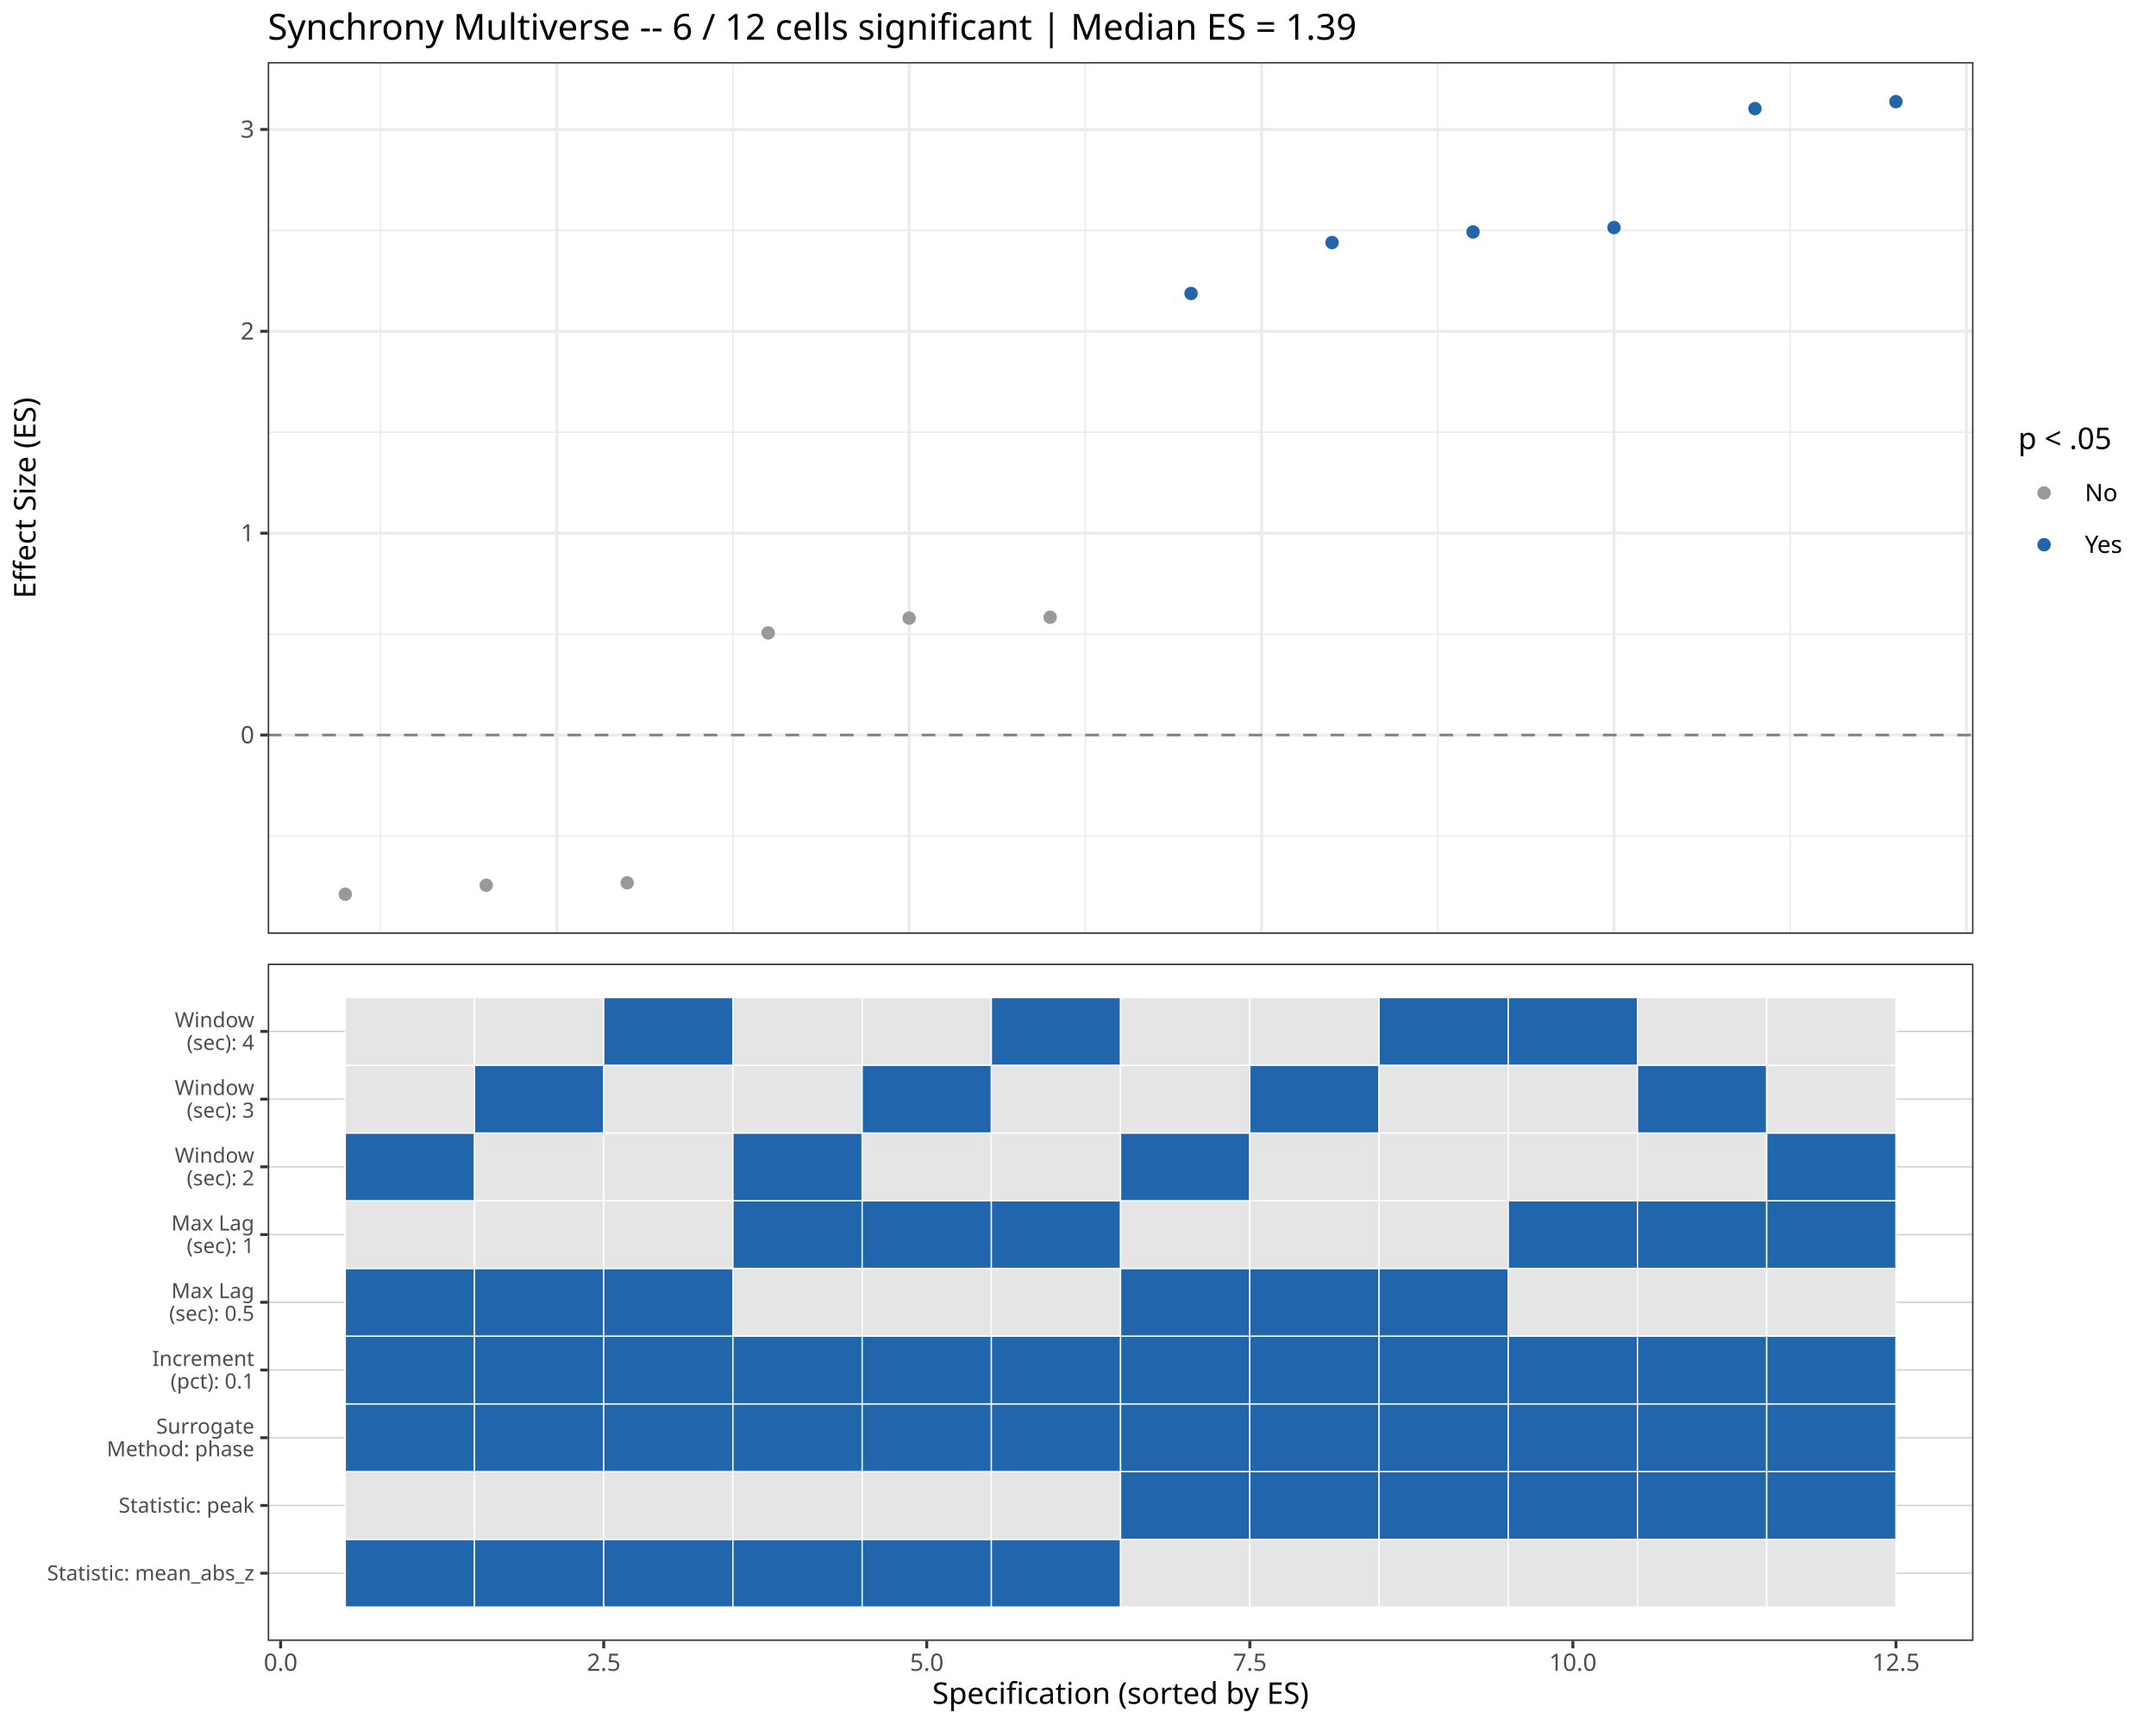
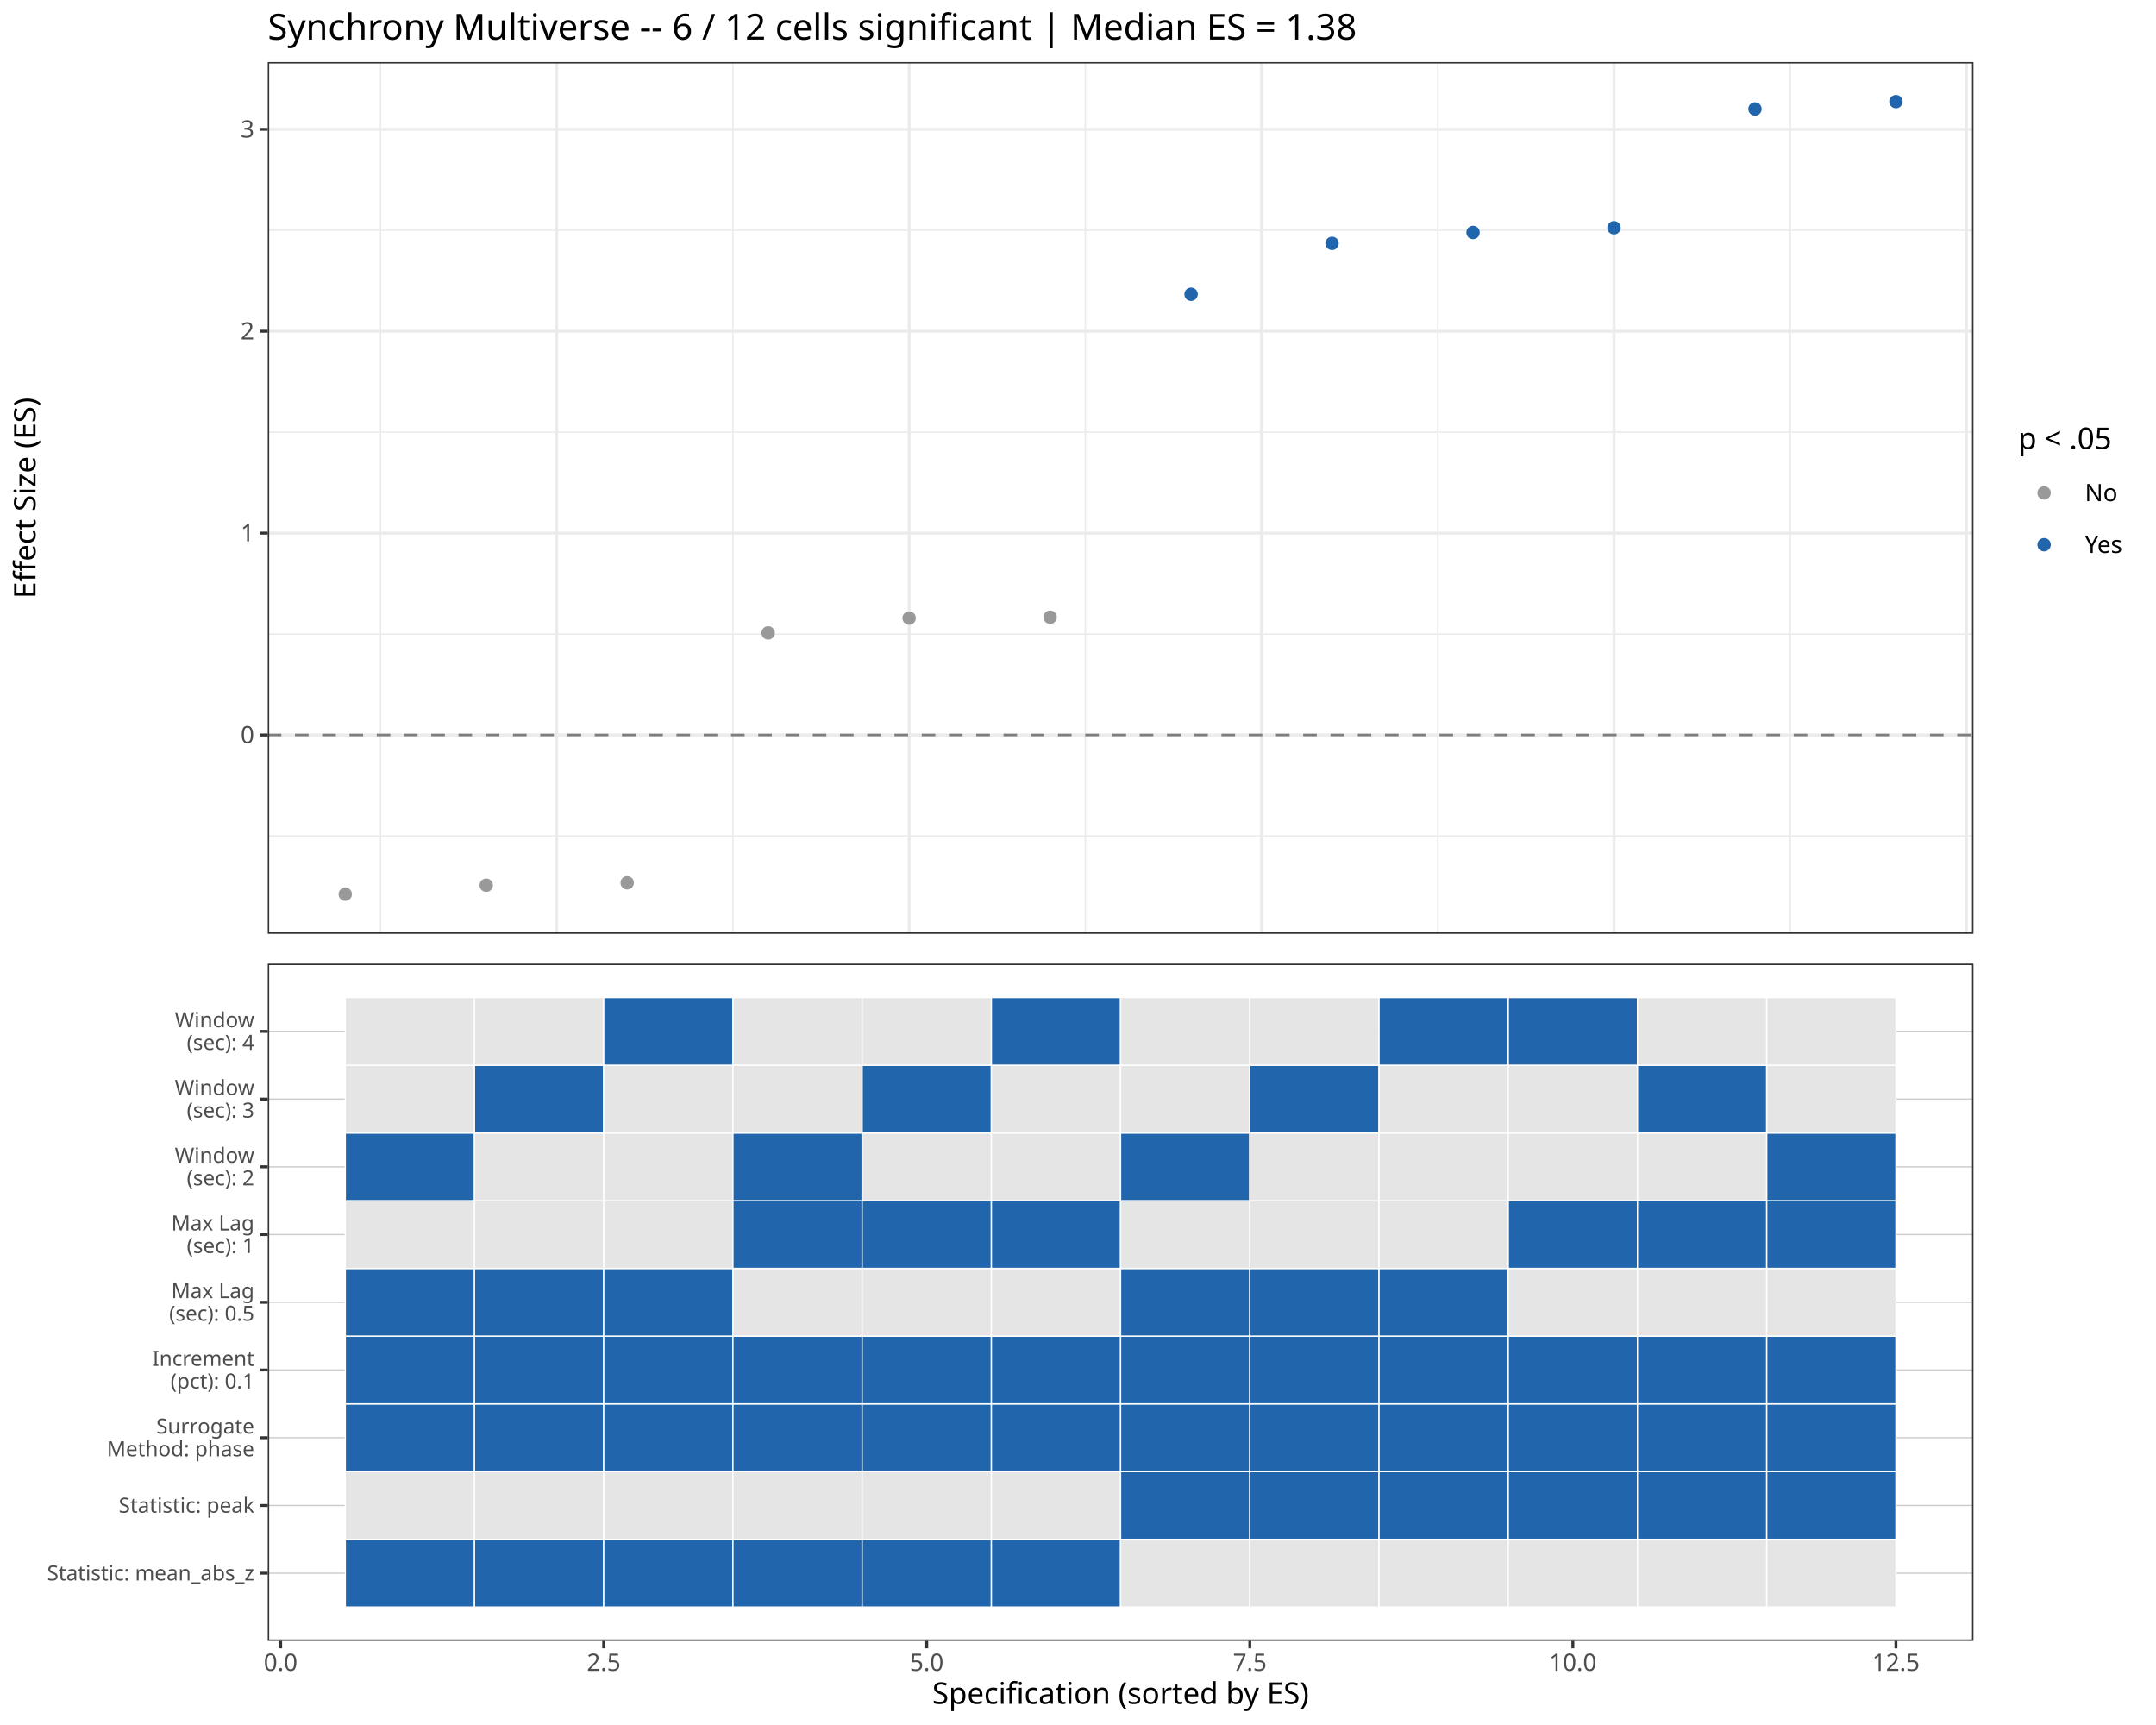
<svg xmlns="http://www.w3.org/2000/svg" class="svglite" data-engine-version="2.0" width="720.00pt" height="576.00pt" viewBox="0 0 720.00 576.00">
  <defs>
    <style type="text/css">
    .svglite line, .svglite polyline, .svglite polygon, .svglite path, .svglite rect, .svglite circle {
      fill: none;
      stroke: #000000;
      stroke-linecap: round;
      stroke-linejoin: round;
      stroke-miterlimit: 10.00;
    }
  </style>
  </defs>
  <rect width="100%" height="100%" style="stroke: none; fill: #FFFFFF;" />
  <defs>
    <clipPath id="cpMC4wMHw3MjAuMDB8MC4wMHw1NzYuMDA=">
      <rect x="0.00" y="0.00" width="720.00" height="576.00" />
    </clipPath>
  </defs>
  <g clip-path="url(#cpMC4wMHw3MjAuMDB8MC4wMHw1NzYuMDA=)">
</g>
  <defs>
    <clipPath id="cpMC4wMHw3MjAuMDB8MC4wMHwzMTYuODA=">
      <rect x="0.00" y="0.00" width="720.00" height="316.80" />
    </clipPath>
  </defs>
  <g clip-path="url(#cpMC4wMHw3MjAuMDB8MC4wMHwzMTYuODA=)">
    <rect x="0.00" y="0.00" width="720.00" height="316.80" style="stroke-width: 0.97; stroke: #FFFFFF; fill: #FFFFFF;" />
  </g>
  <g clip-path="url(#cpMC4wMHw3MjAuMDB8MC4wMHw1NzYuMDA=)">
</g>
  <defs>
    <clipPath id="cpODkuNDF8NjU5LjA0fDIwLjcxfDMxMS44Mg==">
      <rect x="89.41" y="20.71" width="569.63" height="291.11" />
    </clipPath>
  </defs>
  <g clip-path="url(#cpODkuNDF8NjU5LjA0fDIwLjcxfDMxMS44Mg==)">
    <rect x="89.41" y="20.71" width="569.63" height="291.11" style="stroke-width: 0.97; stroke: none; fill: #FFFFFF;" />
-     <polyline points="89.41,279.14 659.04,279.14 " style="stroke-width: 0.48; stroke: #EBEBEB; stroke-linecap: butt;" />
-     <polyline points="89.41,211.73 659.04,211.73 " style="stroke-width: 0.48; stroke: #EBEBEB; stroke-linecap: butt;" />
-     <polyline points="89.41,144.33 659.04,144.33 " style="stroke-width: 0.48; stroke: #EBEBEB; stroke-linecap: butt;" />
-     <polyline points="89.41,76.92 659.04,76.92 " style="stroke-width: 0.48; stroke: #EBEBEB; stroke-linecap: butt;" />
+     <polyline points="89.41,279.13 659.04,279.13 " style="stroke-width: 0.48; stroke: #EBEBEB; stroke-linecap: butt;" />
+     <polyline points="89.41,211.72 659.04,211.72 " style="stroke-width: 0.48; stroke: #EBEBEB; stroke-linecap: butt;" />
+     <polyline points="89.41,144.30 659.04,144.30 " style="stroke-width: 0.48; stroke: #EBEBEB; stroke-linecap: butt;" />
+     <polyline points="89.41,76.89 659.04,76.89 " style="stroke-width: 0.48; stroke: #EBEBEB; stroke-linecap: butt;" />
    <polyline points="127.07,311.82 127.07,20.71 " style="stroke-width: 0.48; stroke: #EBEBEB; stroke-linecap: butt;" />
    <polyline points="244.76,311.82 244.76,20.71 " style="stroke-width: 0.48; stroke: #EBEBEB; stroke-linecap: butt;" />
    <polyline points="362.45,311.82 362.45,20.71 " style="stroke-width: 0.48; stroke: #EBEBEB; stroke-linecap: butt;" />
    <polyline points="480.15,311.82 480.15,20.71 " style="stroke-width: 0.48; stroke: #EBEBEB; stroke-linecap: butt;" />
    <polyline points="597.84,311.82 597.84,20.71 " style="stroke-width: 0.48; stroke: #EBEBEB; stroke-linecap: butt;" />
-     <polyline points="89.41,245.43 659.04,245.43 " style="stroke-width: 0.97; stroke: #EBEBEB; stroke-linecap: butt;" />
-     <polyline points="89.41,178.03 659.04,178.03 " style="stroke-width: 0.97; stroke: #EBEBEB; stroke-linecap: butt;" />
-     <polyline points="89.41,110.62 659.04,110.62 " style="stroke-width: 0.97; stroke: #EBEBEB; stroke-linecap: butt;" />
-     <polyline points="89.41,43.22 659.04,43.22 " style="stroke-width: 0.97; stroke: #EBEBEB; stroke-linecap: butt;" />
+     <polyline points="89.41,245.42 659.04,245.42 " style="stroke-width: 0.97; stroke: #EBEBEB; stroke-linecap: butt;" />
+     <polyline points="89.41,178.01 659.04,178.01 " style="stroke-width: 0.97; stroke: #EBEBEB; stroke-linecap: butt;" />
+     <polyline points="89.41,110.60 659.04,110.60 " style="stroke-width: 0.97; stroke: #EBEBEB; stroke-linecap: butt;" />
+     <polyline points="89.41,43.18 659.04,43.18 " style="stroke-width: 0.97; stroke: #EBEBEB; stroke-linecap: butt;" />
    <polyline points="185.92,311.82 185.92,20.71 " style="stroke-width: 0.97; stroke: #EBEBEB; stroke-linecap: butt;" />
    <polyline points="303.61,311.82 303.61,20.71 " style="stroke-width: 0.97; stroke: #EBEBEB; stroke-linecap: butt;" />
    <polyline points="421.30,311.82 421.30,20.71 " style="stroke-width: 0.97; stroke: #EBEBEB; stroke-linecap: butt;" />
    <polyline points="538.99,311.82 538.99,20.71 " style="stroke-width: 0.97; stroke: #EBEBEB; stroke-linecap: butt;" />
    <polyline points="656.69,311.82 656.69,20.71 " style="stroke-width: 0.97; stroke: #EBEBEB; stroke-linecap: butt;" />
-     <line x1="89.41" y1="245.43" x2="659.04" y2="245.43" style="stroke-width: 0.85; stroke: #7F7F7F; stroke-dasharray: 4.55,4.55; stroke-linecap: butt;" />
+     <line x1="89.41" y1="245.42" x2="659.04" y2="245.42" style="stroke-width: 0.85; stroke: #7F7F7F; stroke-dasharray: 4.55,4.55; stroke-linecap: butt;" />
    <circle cx="115.30" cy="298.59" r="1.92" style="stroke-width: 0.64; stroke: #999999; fill: #999999;" />
    <circle cx="162.38" cy="295.59" r="1.92" style="stroke-width: 0.64; stroke: #999999; fill: #999999;" />
    <circle cx="209.45" cy="294.78" r="1.92" style="stroke-width: 0.64; stroke: #999999; fill: #999999;" />
-     <circle cx="256.53" cy="211.34" r="1.92" style="stroke-width: 0.64; stroke: #999999; fill: #999999;" />
-     <circle cx="303.61" cy="206.39" r="1.92" style="stroke-width: 0.64; stroke: #999999; fill: #999999;" />
-     <circle cx="350.69" cy="206.10" r="1.92" style="stroke-width: 0.64; stroke: #999999; fill: #999999;" />
-     <circle cx="397.76" cy="97.99" r="1.92" style="stroke-width: 0.64; stroke: #2166AC; fill: #2166AC;" />
-     <circle cx="444.84" cy="80.99" r="1.92" style="stroke-width: 0.64; stroke: #2166AC; fill: #2166AC;" />
-     <circle cx="491.92" cy="77.45" r="1.92" style="stroke-width: 0.64; stroke: #2166AC; fill: #2166AC;" />
-     <circle cx="538.99" cy="75.99" r="1.92" style="stroke-width: 0.64; stroke: #2166AC; fill: #2166AC;" />
-     <circle cx="586.07" cy="36.27" r="1.92" style="stroke-width: 0.64; stroke: #2166AC; fill: #2166AC;" />
+     <circle cx="256.53" cy="211.33" r="1.92" style="stroke-width: 0.64; stroke: #999999; fill: #999999;" />
+     <circle cx="303.61" cy="206.38" r="1.92" style="stroke-width: 0.64; stroke: #999999; fill: #999999;" />
+     <circle cx="350.69" cy="206.09" r="1.92" style="stroke-width: 0.64; stroke: #999999; fill: #999999;" />
+     <circle cx="397.76" cy="98.25" r="1.92" style="stroke-width: 0.64; stroke: #2166AC; fill: #2166AC;" />
+     <circle cx="444.84" cy="81.26" r="1.92" style="stroke-width: 0.64; stroke: #2166AC; fill: #2166AC;" />
+     <circle cx="491.92" cy="77.62" r="1.92" style="stroke-width: 0.64; stroke: #2166AC; fill: #2166AC;" />
+     <circle cx="538.99" cy="76.05" r="1.92" style="stroke-width: 0.64; stroke: #2166AC; fill: #2166AC;" />
+     <circle cx="586.07" cy="36.40" r="1.92" style="stroke-width: 0.64; stroke: #2166AC; fill: #2166AC;" />
    <circle cx="633.15" cy="33.94" r="1.92" style="stroke-width: 0.64; stroke: #2166AC; fill: #2166AC;" />
    <rect x="89.41" y="20.71" width="569.63" height="291.11" style="stroke-width: 0.97; stroke: #333333;" />
  </g>
  <g clip-path="url(#cpMC4wMHw3MjAuMDB8MC4wMHw1NzYuMDA=)">
-     <text x="84.92" y="248.19" text-anchor="end" style="font-size: 8.00px; fill: #4D4D4D; font-family: sans;" textLength="4.45px" lengthAdjust="spacingAndGlyphs">0</text>
-     <text x="84.92" y="180.78" text-anchor="end" style="font-size: 8.00px; fill: #4D4D4D; font-family: sans;" textLength="4.45px" lengthAdjust="spacingAndGlyphs">1</text>
-     <text x="84.92" y="113.38" text-anchor="end" style="font-size: 8.00px; fill: #4D4D4D; font-family: sans;" textLength="4.45px" lengthAdjust="spacingAndGlyphs">2</text>
-     <text x="84.92" y="45.97" text-anchor="end" style="font-size: 8.00px; fill: #4D4D4D; font-family: sans;" textLength="4.45px" lengthAdjust="spacingAndGlyphs">3</text>
-     <polyline points="86.92,245.43 89.41,245.43 " style="stroke-width: 0.97; stroke: #333333; stroke-linecap: butt;" />
-     <polyline points="86.92,178.03 89.41,178.03 " style="stroke-width: 0.97; stroke: #333333; stroke-linecap: butt;" />
-     <polyline points="86.92,110.62 89.41,110.62 " style="stroke-width: 0.97; stroke: #333333; stroke-linecap: butt;" />
-     <polyline points="86.92,43.22 89.41,43.22 " style="stroke-width: 0.97; stroke: #333333; stroke-linecap: butt;" />
+     <text x="84.92" y="248.18" text-anchor="end" style="font-size: 8.00px; fill: #4D4D4D; font-family: sans;" textLength="4.45px" lengthAdjust="spacingAndGlyphs">0</text>
+     <text x="84.92" y="180.76" text-anchor="end" style="font-size: 8.00px; fill: #4D4D4D; font-family: sans;" textLength="4.45px" lengthAdjust="spacingAndGlyphs">1</text>
+     <text x="84.92" y="113.35" text-anchor="end" style="font-size: 8.00px; fill: #4D4D4D; font-family: sans;" textLength="4.45px" lengthAdjust="spacingAndGlyphs">2</text>
+     <text x="84.92" y="45.93" text-anchor="end" style="font-size: 8.00px; fill: #4D4D4D; font-family: sans;" textLength="4.45px" lengthAdjust="spacingAndGlyphs">3</text>
+     <polyline points="86.92,245.42 89.41,245.42 " style="stroke-width: 0.97; stroke: #333333; stroke-linecap: butt;" />
+     <polyline points="86.92,178.01 89.41,178.01 " style="stroke-width: 0.97; stroke: #333333; stroke-linecap: butt;" />
+     <polyline points="86.92,110.60 89.41,110.60 " style="stroke-width: 0.97; stroke: #333333; stroke-linecap: butt;" />
+     <polyline points="86.92,43.18 89.41,43.18 " style="stroke-width: 0.97; stroke: #333333; stroke-linecap: butt;" />
    <text transform="translate(11.86,166.27) rotate(-90)" text-anchor="middle" style="font-size: 10.00px; font-family: sans;" textLength="70.59px" lengthAdjust="spacingAndGlyphs">Effect Size (ES)</text>
    <rect x="669.00" y="137.03" width="46.01" height="58.46" style="stroke-width: 0.97; stroke: none; fill: #FFFFFF;" />
    <text x="673.99" y="149.94" style="font-size: 10.00px; font-family: sans;" textLength="30.86px" lengthAdjust="spacingAndGlyphs">p &lt; .05</text>
    <rect x="673.99" y="155.96" width="17.28" height="17.28" style="stroke-width: 0.97; stroke: none; fill: #FFFFFF;" />
    <circle cx="682.63" cy="164.60" r="1.92" style="stroke-width: 0.64; stroke: #999999; fill: #999999;" />
    <rect x="673.99" y="173.24" width="17.28" height="17.28" style="stroke-width: 0.97; stroke: none; fill: #FFFFFF;" />
    <circle cx="682.63" cy="181.88" r="1.92" style="stroke-width: 0.64; stroke: #2166AC; fill: #2166AC;" />
    <text x="696.25" y="167.35" style="font-size: 8.00px; font-family: sans;" textLength="10.23px" lengthAdjust="spacingAndGlyphs">No</text>
    <text x="696.25" y="184.63" style="font-size: 8.00px; font-family: sans;" textLength="13.79px" lengthAdjust="spacingAndGlyphs">Yes</text>
-     <text x="89.41" y="13.24" style="font-size: 12.00px; font-family: sans;" textLength="362.33px" lengthAdjust="spacingAndGlyphs">Synchrony Multiverse  --  6 / 12 cells significant  |  Median ES = 1.39</text>
+     <text x="89.41" y="13.24" style="font-size: 12.00px; font-family: sans;" textLength="362.33px" lengthAdjust="spacingAndGlyphs">Synchrony Multiverse  --  6 / 12 cells significant  |  Median ES = 1.38</text>
  </g>
  <defs>
    <clipPath id="cpMC4wMHw3MjAuMDB8MzE2LjgwfDU3Ni4wMA==">
      <rect x="0.00" y="316.80" width="720.00" height="259.20" />
    </clipPath>
  </defs>
  <g clip-path="url(#cpMC4wMHw3MjAuMDB8MzE2LjgwfDU3Ni4wMA==)">
    <rect x="0.00" y="316.80" width="720.00" height="259.20" style="stroke-width: 0.97; stroke: #FFFFFF; fill: #FFFFFF;" />
  </g>
  <g clip-path="url(#cpMC4wMHw3MjAuMDB8MC4wMHw1NzYuMDA=)">
</g>
  <defs>
    <clipPath id="cpODkuNDF8NjU5LjA0fDMyMS43OHw1NDcuOTI=">
      <rect x="89.41" y="321.78" width="569.63" height="226.14" />
    </clipPath>
  </defs>
  <g clip-path="url(#cpODkuNDF8NjU5LjA0fDMyMS43OHw1NDcuOTI=)">
    <rect x="89.41" y="321.78" width="569.63" height="226.14" style="stroke-width: 0.97; stroke: none; fill: #FFFFFF;" />
    <polyline points="89.41,525.31 659.04,525.31 " style="stroke-width: 0.43; stroke: #CCCCCC; stroke-linecap: butt;" />
    <polyline points="89.41,502.69 659.04,502.69 " style="stroke-width: 0.43; stroke: #CCCCCC; stroke-linecap: butt;" />
    <polyline points="89.41,480.08 659.04,480.08 " style="stroke-width: 0.43; stroke: #CCCCCC; stroke-linecap: butt;" />
    <polyline points="89.41,457.46 659.04,457.46 " style="stroke-width: 0.43; stroke: #CCCCCC; stroke-linecap: butt;" />
    <polyline points="89.41,434.85 659.04,434.85 " style="stroke-width: 0.43; stroke: #CCCCCC; stroke-linecap: butt;" />
    <polyline points="89.41,412.24 659.04,412.24 " style="stroke-width: 0.43; stroke: #CCCCCC; stroke-linecap: butt;" />
    <polyline points="89.41,389.62 659.04,389.62 " style="stroke-width: 0.43; stroke: #CCCCCC; stroke-linecap: butt;" />
    <polyline points="89.41,367.01 659.04,367.01 " style="stroke-width: 0.43; stroke: #CCCCCC; stroke-linecap: butt;" />
    <polyline points="89.41,344.40 659.04,344.40 " style="stroke-width: 0.43; stroke: #CCCCCC; stroke-linecap: butt;" />
    <rect x="115.30" y="514.00" width="43.15" height="22.61" style="stroke-width: 0.43; stroke: #FFFFFF; stroke-linecap: butt; stroke-linejoin: miter; fill: #2166AC;" />
    <rect x="158.45" y="514.00" width="43.15" height="22.61" style="stroke-width: 0.43; stroke: #FFFFFF; stroke-linecap: butt; stroke-linejoin: miter; fill: #2166AC;" />
    <rect x="201.61" y="514.00" width="43.15" height="22.61" style="stroke-width: 0.43; stroke: #FFFFFF; stroke-linecap: butt; stroke-linejoin: miter; fill: #2166AC;" />
    <rect x="244.76" y="514.00" width="43.15" height="22.61" style="stroke-width: 0.43; stroke: #FFFFFF; stroke-linecap: butt; stroke-linejoin: miter; fill: #2166AC;" />
    <rect x="287.92" y="514.00" width="43.15" height="22.61" style="stroke-width: 0.43; stroke: #FFFFFF; stroke-linecap: butt; stroke-linejoin: miter; fill: #2166AC;" />
    <rect x="331.07" y="514.00" width="43.15" height="22.61" style="stroke-width: 0.43; stroke: #FFFFFF; stroke-linecap: butt; stroke-linejoin: miter; fill: #2166AC;" />
    <rect x="374.22" y="514.00" width="43.15" height="22.61" style="stroke-width: 0.43; stroke: #FFFFFF; stroke-linecap: butt; stroke-linejoin: miter; fill: #E5E5E5;" />
    <rect x="417.38" y="514.00" width="43.15" height="22.61" style="stroke-width: 0.43; stroke: #FFFFFF; stroke-linecap: butt; stroke-linejoin: miter; fill: #E5E5E5;" />
    <rect x="460.53" y="514.00" width="43.15" height="22.61" style="stroke-width: 0.43; stroke: #FFFFFF; stroke-linecap: butt; stroke-linejoin: miter; fill: #E5E5E5;" />
    <rect x="503.69" y="514.00" width="43.15" height="22.61" style="stroke-width: 0.43; stroke: #FFFFFF; stroke-linecap: butt; stroke-linejoin: miter; fill: #E5E5E5;" />
    <rect x="546.84" y="514.00" width="43.15" height="22.61" style="stroke-width: 0.43; stroke: #FFFFFF; stroke-linecap: butt; stroke-linejoin: miter; fill: #E5E5E5;" />
    <rect x="590.00" y="514.00" width="43.15" height="22.61" style="stroke-width: 0.43; stroke: #FFFFFF; stroke-linecap: butt; stroke-linejoin: miter; fill: #E5E5E5;" />
    <rect x="115.30" y="491.39" width="43.15" height="22.61" style="stroke-width: 0.43; stroke: #FFFFFF; stroke-linecap: butt; stroke-linejoin: miter; fill: #E5E5E5;" />
    <rect x="158.45" y="491.39" width="43.15" height="22.61" style="stroke-width: 0.43; stroke: #FFFFFF; stroke-linecap: butt; stroke-linejoin: miter; fill: #E5E5E5;" />
    <rect x="201.61" y="491.39" width="43.15" height="22.61" style="stroke-width: 0.43; stroke: #FFFFFF; stroke-linecap: butt; stroke-linejoin: miter; fill: #E5E5E5;" />
    <rect x="244.76" y="491.39" width="43.15" height="22.61" style="stroke-width: 0.43; stroke: #FFFFFF; stroke-linecap: butt; stroke-linejoin: miter; fill: #E5E5E5;" />
    <rect x="287.92" y="491.39" width="43.15" height="22.61" style="stroke-width: 0.43; stroke: #FFFFFF; stroke-linecap: butt; stroke-linejoin: miter; fill: #E5E5E5;" />
    <rect x="331.07" y="491.39" width="43.15" height="22.61" style="stroke-width: 0.43; stroke: #FFFFFF; stroke-linecap: butt; stroke-linejoin: miter; fill: #E5E5E5;" />
    <rect x="374.22" y="491.39" width="43.15" height="22.61" style="stroke-width: 0.43; stroke: #FFFFFF; stroke-linecap: butt; stroke-linejoin: miter; fill: #2166AC;" />
    <rect x="417.38" y="491.39" width="43.15" height="22.61" style="stroke-width: 0.43; stroke: #FFFFFF; stroke-linecap: butt; stroke-linejoin: miter; fill: #2166AC;" />
    <rect x="460.53" y="491.39" width="43.15" height="22.61" style="stroke-width: 0.43; stroke: #FFFFFF; stroke-linecap: butt; stroke-linejoin: miter; fill: #2166AC;" />
    <rect x="503.69" y="491.39" width="43.15" height="22.61" style="stroke-width: 0.43; stroke: #FFFFFF; stroke-linecap: butt; stroke-linejoin: miter; fill: #2166AC;" />
    <rect x="546.84" y="491.39" width="43.15" height="22.61" style="stroke-width: 0.43; stroke: #FFFFFF; stroke-linecap: butt; stroke-linejoin: miter; fill: #2166AC;" />
    <rect x="590.00" y="491.39" width="43.15" height="22.61" style="stroke-width: 0.43; stroke: #FFFFFF; stroke-linecap: butt; stroke-linejoin: miter; fill: #2166AC;" />
    <rect x="115.30" y="468.77" width="43.15" height="22.61" style="stroke-width: 0.43; stroke: #FFFFFF; stroke-linecap: butt; stroke-linejoin: miter; fill: #2166AC;" />
    <rect x="158.45" y="468.77" width="43.15" height="22.61" style="stroke-width: 0.43; stroke: #FFFFFF; stroke-linecap: butt; stroke-linejoin: miter; fill: #2166AC;" />
    <rect x="201.61" y="468.77" width="43.15" height="22.61" style="stroke-width: 0.43; stroke: #FFFFFF; stroke-linecap: butt; stroke-linejoin: miter; fill: #2166AC;" />
    <rect x="244.76" y="468.77" width="43.15" height="22.61" style="stroke-width: 0.43; stroke: #FFFFFF; stroke-linecap: butt; stroke-linejoin: miter; fill: #2166AC;" />
    <rect x="287.92" y="468.77" width="43.15" height="22.61" style="stroke-width: 0.43; stroke: #FFFFFF; stroke-linecap: butt; stroke-linejoin: miter; fill: #2166AC;" />
    <rect x="331.07" y="468.77" width="43.15" height="22.61" style="stroke-width: 0.43; stroke: #FFFFFF; stroke-linecap: butt; stroke-linejoin: miter; fill: #2166AC;" />
    <rect x="374.22" y="468.77" width="43.15" height="22.61" style="stroke-width: 0.43; stroke: #FFFFFF; stroke-linecap: butt; stroke-linejoin: miter; fill: #2166AC;" />
    <rect x="417.38" y="468.77" width="43.15" height="22.61" style="stroke-width: 0.43; stroke: #FFFFFF; stroke-linecap: butt; stroke-linejoin: miter; fill: #2166AC;" />
    <rect x="460.53" y="468.77" width="43.15" height="22.61" style="stroke-width: 0.43; stroke: #FFFFFF; stroke-linecap: butt; stroke-linejoin: miter; fill: #2166AC;" />
    <rect x="503.69" y="468.77" width="43.15" height="22.61" style="stroke-width: 0.43; stroke: #FFFFFF; stroke-linecap: butt; stroke-linejoin: miter; fill: #2166AC;" />
    <rect x="546.84" y="468.77" width="43.15" height="22.61" style="stroke-width: 0.43; stroke: #FFFFFF; stroke-linecap: butt; stroke-linejoin: miter; fill: #2166AC;" />
    <rect x="590.00" y="468.77" width="43.15" height="22.61" style="stroke-width: 0.43; stroke: #FFFFFF; stroke-linecap: butt; stroke-linejoin: miter; fill: #2166AC;" />
    <rect x="115.30" y="446.16" width="43.15" height="22.61" style="stroke-width: 0.43; stroke: #FFFFFF; stroke-linecap: butt; stroke-linejoin: miter; fill: #2166AC;" />
    <rect x="158.45" y="446.16" width="43.15" height="22.61" style="stroke-width: 0.43; stroke: #FFFFFF; stroke-linecap: butt; stroke-linejoin: miter; fill: #2166AC;" />
    <rect x="201.61" y="446.16" width="43.15" height="22.61" style="stroke-width: 0.43; stroke: #FFFFFF; stroke-linecap: butt; stroke-linejoin: miter; fill: #2166AC;" />
    <rect x="244.76" y="446.16" width="43.15" height="22.61" style="stroke-width: 0.43; stroke: #FFFFFF; stroke-linecap: butt; stroke-linejoin: miter; fill: #2166AC;" />
    <rect x="287.92" y="446.16" width="43.15" height="22.61" style="stroke-width: 0.43; stroke: #FFFFFF; stroke-linecap: butt; stroke-linejoin: miter; fill: #2166AC;" />
    <rect x="331.07" y="446.16" width="43.15" height="22.61" style="stroke-width: 0.43; stroke: #FFFFFF; stroke-linecap: butt; stroke-linejoin: miter; fill: #2166AC;" />
    <rect x="374.22" y="446.16" width="43.15" height="22.61" style="stroke-width: 0.43; stroke: #FFFFFF; stroke-linecap: butt; stroke-linejoin: miter; fill: #2166AC;" />
    <rect x="417.38" y="446.16" width="43.15" height="22.61" style="stroke-width: 0.43; stroke: #FFFFFF; stroke-linecap: butt; stroke-linejoin: miter; fill: #2166AC;" />
    <rect x="460.53" y="446.16" width="43.15" height="22.61" style="stroke-width: 0.43; stroke: #FFFFFF; stroke-linecap: butt; stroke-linejoin: miter; fill: #2166AC;" />
    <rect x="503.69" y="446.16" width="43.15" height="22.61" style="stroke-width: 0.43; stroke: #FFFFFF; stroke-linecap: butt; stroke-linejoin: miter; fill: #2166AC;" />
    <rect x="546.84" y="446.16" width="43.15" height="22.61" style="stroke-width: 0.43; stroke: #FFFFFF; stroke-linecap: butt; stroke-linejoin: miter; fill: #2166AC;" />
    <rect x="590.00" y="446.16" width="43.15" height="22.61" style="stroke-width: 0.43; stroke: #FFFFFF; stroke-linecap: butt; stroke-linejoin: miter; fill: #2166AC;" />
    <rect x="115.30" y="423.54" width="43.15" height="22.61" style="stroke-width: 0.43; stroke: #FFFFFF; stroke-linecap: butt; stroke-linejoin: miter; fill: #2166AC;" />
    <rect x="158.45" y="423.54" width="43.15" height="22.61" style="stroke-width: 0.43; stroke: #FFFFFF; stroke-linecap: butt; stroke-linejoin: miter; fill: #2166AC;" />
    <rect x="201.61" y="423.54" width="43.15" height="22.61" style="stroke-width: 0.43; stroke: #FFFFFF; stroke-linecap: butt; stroke-linejoin: miter; fill: #2166AC;" />
    <rect x="244.76" y="423.54" width="43.15" height="22.61" style="stroke-width: 0.43; stroke: #FFFFFF; stroke-linecap: butt; stroke-linejoin: miter; fill: #E5E5E5;" />
    <rect x="287.92" y="423.54" width="43.15" height="22.61" style="stroke-width: 0.43; stroke: #FFFFFF; stroke-linecap: butt; stroke-linejoin: miter; fill: #E5E5E5;" />
    <rect x="331.07" y="423.54" width="43.15" height="22.61" style="stroke-width: 0.43; stroke: #FFFFFF; stroke-linecap: butt; stroke-linejoin: miter; fill: #E5E5E5;" />
    <rect x="374.22" y="423.54" width="43.15" height="22.61" style="stroke-width: 0.43; stroke: #FFFFFF; stroke-linecap: butt; stroke-linejoin: miter; fill: #2166AC;" />
    <rect x="417.38" y="423.54" width="43.15" height="22.61" style="stroke-width: 0.43; stroke: #FFFFFF; stroke-linecap: butt; stroke-linejoin: miter; fill: #2166AC;" />
    <rect x="460.53" y="423.54" width="43.15" height="22.61" style="stroke-width: 0.43; stroke: #FFFFFF; stroke-linecap: butt; stroke-linejoin: miter; fill: #2166AC;" />
    <rect x="503.69" y="423.54" width="43.15" height="22.61" style="stroke-width: 0.43; stroke: #FFFFFF; stroke-linecap: butt; stroke-linejoin: miter; fill: #E5E5E5;" />
    <rect x="546.84" y="423.54" width="43.15" height="22.61" style="stroke-width: 0.43; stroke: #FFFFFF; stroke-linecap: butt; stroke-linejoin: miter; fill: #E5E5E5;" />
    <rect x="590.00" y="423.54" width="43.15" height="22.61" style="stroke-width: 0.43; stroke: #FFFFFF; stroke-linecap: butt; stroke-linejoin: miter; fill: #E5E5E5;" />
    <rect x="115.30" y="400.93" width="43.15" height="22.61" style="stroke-width: 0.43; stroke: #FFFFFF; stroke-linecap: butt; stroke-linejoin: miter; fill: #E5E5E5;" />
    <rect x="158.45" y="400.93" width="43.15" height="22.61" style="stroke-width: 0.43; stroke: #FFFFFF; stroke-linecap: butt; stroke-linejoin: miter; fill: #E5E5E5;" />
    <rect x="201.61" y="400.93" width="43.15" height="22.61" style="stroke-width: 0.43; stroke: #FFFFFF; stroke-linecap: butt; stroke-linejoin: miter; fill: #E5E5E5;" />
    <rect x="244.76" y="400.93" width="43.15" height="22.61" style="stroke-width: 0.43; stroke: #FFFFFF; stroke-linecap: butt; stroke-linejoin: miter; fill: #2166AC;" />
    <rect x="287.92" y="400.93" width="43.15" height="22.61" style="stroke-width: 0.43; stroke: #FFFFFF; stroke-linecap: butt; stroke-linejoin: miter; fill: #2166AC;" />
    <rect x="331.07" y="400.93" width="43.15" height="22.61" style="stroke-width: 0.43; stroke: #FFFFFF; stroke-linecap: butt; stroke-linejoin: miter; fill: #2166AC;" />
    <rect x="374.22" y="400.93" width="43.15" height="22.61" style="stroke-width: 0.43; stroke: #FFFFFF; stroke-linecap: butt; stroke-linejoin: miter; fill: #E5E5E5;" />
    <rect x="417.38" y="400.93" width="43.15" height="22.61" style="stroke-width: 0.43; stroke: #FFFFFF; stroke-linecap: butt; stroke-linejoin: miter; fill: #E5E5E5;" />
    <rect x="460.53" y="400.93" width="43.15" height="22.61" style="stroke-width: 0.43; stroke: #FFFFFF; stroke-linecap: butt; stroke-linejoin: miter; fill: #E5E5E5;" />
    <rect x="503.69" y="400.93" width="43.15" height="22.61" style="stroke-width: 0.43; stroke: #FFFFFF; stroke-linecap: butt; stroke-linejoin: miter; fill: #2166AC;" />
    <rect x="546.84" y="400.93" width="43.15" height="22.61" style="stroke-width: 0.43; stroke: #FFFFFF; stroke-linecap: butt; stroke-linejoin: miter; fill: #2166AC;" />
    <rect x="590.00" y="400.93" width="43.15" height="22.61" style="stroke-width: 0.43; stroke: #FFFFFF; stroke-linecap: butt; stroke-linejoin: miter; fill: #2166AC;" />
    <rect x="115.30" y="378.32" width="43.15" height="22.61" style="stroke-width: 0.43; stroke: #FFFFFF; stroke-linecap: butt; stroke-linejoin: miter; fill: #2166AC;" />
    <rect x="158.45" y="378.32" width="43.15" height="22.61" style="stroke-width: 0.43; stroke: #FFFFFF; stroke-linecap: butt; stroke-linejoin: miter; fill: #E5E5E5;" />
    <rect x="201.61" y="378.32" width="43.15" height="22.61" style="stroke-width: 0.43; stroke: #FFFFFF; stroke-linecap: butt; stroke-linejoin: miter; fill: #E5E5E5;" />
    <rect x="244.76" y="378.32" width="43.15" height="22.61" style="stroke-width: 0.43; stroke: #FFFFFF; stroke-linecap: butt; stroke-linejoin: miter; fill: #2166AC;" />
    <rect x="287.92" y="378.32" width="43.15" height="22.61" style="stroke-width: 0.43; stroke: #FFFFFF; stroke-linecap: butt; stroke-linejoin: miter; fill: #E5E5E5;" />
    <rect x="331.07" y="378.32" width="43.15" height="22.61" style="stroke-width: 0.43; stroke: #FFFFFF; stroke-linecap: butt; stroke-linejoin: miter; fill: #E5E5E5;" />
    <rect x="374.22" y="378.32" width="43.15" height="22.61" style="stroke-width: 0.43; stroke: #FFFFFF; stroke-linecap: butt; stroke-linejoin: miter; fill: #2166AC;" />
    <rect x="417.38" y="378.32" width="43.15" height="22.61" style="stroke-width: 0.43; stroke: #FFFFFF; stroke-linecap: butt; stroke-linejoin: miter; fill: #E5E5E5;" />
    <rect x="460.53" y="378.32" width="43.15" height="22.61" style="stroke-width: 0.43; stroke: #FFFFFF; stroke-linecap: butt; stroke-linejoin: miter; fill: #E5E5E5;" />
    <rect x="503.69" y="378.32" width="43.15" height="22.61" style="stroke-width: 0.43; stroke: #FFFFFF; stroke-linecap: butt; stroke-linejoin: miter; fill: #E5E5E5;" />
    <rect x="546.84" y="378.32" width="43.15" height="22.61" style="stroke-width: 0.43; stroke: #FFFFFF; stroke-linecap: butt; stroke-linejoin: miter; fill: #E5E5E5;" />
    <rect x="590.00" y="378.32" width="43.15" height="22.61" style="stroke-width: 0.43; stroke: #FFFFFF; stroke-linecap: butt; stroke-linejoin: miter; fill: #2166AC;" />
    <rect x="115.30" y="355.70" width="43.15" height="22.61" style="stroke-width: 0.43; stroke: #FFFFFF; stroke-linecap: butt; stroke-linejoin: miter; fill: #E5E5E5;" />
    <rect x="158.45" y="355.70" width="43.15" height="22.61" style="stroke-width: 0.43; stroke: #FFFFFF; stroke-linecap: butt; stroke-linejoin: miter; fill: #2166AC;" />
    <rect x="201.61" y="355.70" width="43.15" height="22.61" style="stroke-width: 0.43; stroke: #FFFFFF; stroke-linecap: butt; stroke-linejoin: miter; fill: #E5E5E5;" />
    <rect x="244.76" y="355.70" width="43.15" height="22.61" style="stroke-width: 0.43; stroke: #FFFFFF; stroke-linecap: butt; stroke-linejoin: miter; fill: #E5E5E5;" />
    <rect x="287.92" y="355.70" width="43.15" height="22.61" style="stroke-width: 0.43; stroke: #FFFFFF; stroke-linecap: butt; stroke-linejoin: miter; fill: #2166AC;" />
    <rect x="331.07" y="355.70" width="43.15" height="22.61" style="stroke-width: 0.43; stroke: #FFFFFF; stroke-linecap: butt; stroke-linejoin: miter; fill: #E5E5E5;" />
    <rect x="374.22" y="355.70" width="43.15" height="22.61" style="stroke-width: 0.43; stroke: #FFFFFF; stroke-linecap: butt; stroke-linejoin: miter; fill: #E5E5E5;" />
    <rect x="417.38" y="355.70" width="43.15" height="22.61" style="stroke-width: 0.43; stroke: #FFFFFF; stroke-linecap: butt; stroke-linejoin: miter; fill: #2166AC;" />
    <rect x="460.53" y="355.70" width="43.15" height="22.61" style="stroke-width: 0.43; stroke: #FFFFFF; stroke-linecap: butt; stroke-linejoin: miter; fill: #E5E5E5;" />
    <rect x="503.69" y="355.70" width="43.15" height="22.61" style="stroke-width: 0.43; stroke: #FFFFFF; stroke-linecap: butt; stroke-linejoin: miter; fill: #E5E5E5;" />
    <rect x="546.84" y="355.70" width="43.15" height="22.61" style="stroke-width: 0.43; stroke: #FFFFFF; stroke-linecap: butt; stroke-linejoin: miter; fill: #2166AC;" />
    <rect x="590.00" y="355.70" width="43.15" height="22.61" style="stroke-width: 0.43; stroke: #FFFFFF; stroke-linecap: butt; stroke-linejoin: miter; fill: #E5E5E5;" />
    <rect x="115.30" y="333.09" width="43.15" height="22.61" style="stroke-width: 0.43; stroke: #FFFFFF; stroke-linecap: butt; stroke-linejoin: miter; fill: #E5E5E5;" />
    <rect x="158.45" y="333.09" width="43.15" height="22.61" style="stroke-width: 0.43; stroke: #FFFFFF; stroke-linecap: butt; stroke-linejoin: miter; fill: #E5E5E5;" />
    <rect x="201.61" y="333.09" width="43.15" height="22.61" style="stroke-width: 0.43; stroke: #FFFFFF; stroke-linecap: butt; stroke-linejoin: miter; fill: #2166AC;" />
    <rect x="244.76" y="333.09" width="43.15" height="22.61" style="stroke-width: 0.43; stroke: #FFFFFF; stroke-linecap: butt; stroke-linejoin: miter; fill: #E5E5E5;" />
    <rect x="287.92" y="333.09" width="43.15" height="22.61" style="stroke-width: 0.43; stroke: #FFFFFF; stroke-linecap: butt; stroke-linejoin: miter; fill: #E5E5E5;" />
    <rect x="331.07" y="333.09" width="43.15" height="22.61" style="stroke-width: 0.43; stroke: #FFFFFF; stroke-linecap: butt; stroke-linejoin: miter; fill: #2166AC;" />
    <rect x="374.22" y="333.09" width="43.15" height="22.61" style="stroke-width: 0.43; stroke: #FFFFFF; stroke-linecap: butt; stroke-linejoin: miter; fill: #E5E5E5;" />
    <rect x="417.38" y="333.09" width="43.15" height="22.61" style="stroke-width: 0.43; stroke: #FFFFFF; stroke-linecap: butt; stroke-linejoin: miter; fill: #E5E5E5;" />
    <rect x="460.53" y="333.09" width="43.15" height="22.61" style="stroke-width: 0.43; stroke: #FFFFFF; stroke-linecap: butt; stroke-linejoin: miter; fill: #2166AC;" />
    <rect x="503.69" y="333.09" width="43.15" height="22.61" style="stroke-width: 0.43; stroke: #FFFFFF; stroke-linecap: butt; stroke-linejoin: miter; fill: #2166AC;" />
    <rect x="546.84" y="333.09" width="43.15" height="22.61" style="stroke-width: 0.43; stroke: #FFFFFF; stroke-linecap: butt; stroke-linejoin: miter; fill: #E5E5E5;" />
    <rect x="590.00" y="333.09" width="43.15" height="22.61" style="stroke-width: 0.43; stroke: #FFFFFF; stroke-linecap: butt; stroke-linejoin: miter; fill: #E5E5E5;" />
    <rect x="89.41" y="321.78" width="569.63" height="226.14" style="stroke-width: 0.97; stroke: #333333;" />
  </g>
  <g clip-path="url(#cpMC4wMHw3MjAuMDB8MC4wMHw1NzYuMDA=)">
    <text x="84.92" y="527.72" text-anchor="end" style="font-size: 7.00px; fill: #4D4D4D; font-family: sans;" textLength="68.49px" lengthAdjust="spacingAndGlyphs">Statistic: mean_abs_z</text>
    <text x="84.92" y="505.10" text-anchor="end" style="font-size: 7.00px; fill: #4D4D4D; font-family: sans;" textLength="43.58px" lengthAdjust="spacingAndGlyphs">Statistic: peak</text>
    <text x="84.92" y="478.71" text-anchor="end" style="font-size: 7.00px; fill: #4D4D4D; font-family: sans;" textLength="30.74px" lengthAdjust="spacingAndGlyphs">Surrogate</text>
    <text x="84.92" y="486.27" text-anchor="end" style="font-size: 7.00px; fill: #4D4D4D; font-family: sans;" textLength="46.32px" lengthAdjust="spacingAndGlyphs">Method: phase</text>
    <text x="84.92" y="456.09" text-anchor="end" style="font-size: 7.00px; fill: #4D4D4D; font-family: sans;" textLength="31.13px" lengthAdjust="spacingAndGlyphs">Increment</text>
    <text x="84.92" y="463.65" text-anchor="end" style="font-size: 7.00px; fill: #4D4D4D; font-family: sans;" textLength="27.62px" lengthAdjust="spacingAndGlyphs">(pct): 0.1</text>
    <text x="84.92" y="433.48" text-anchor="end" style="font-size: 7.00px; fill: #4D4D4D; font-family: sans;" textLength="26.85px" lengthAdjust="spacingAndGlyphs">Max Lag</text>
    <text x="84.92" y="441.04" text-anchor="end" style="font-size: 7.00px; fill: #4D4D4D; font-family: sans;" textLength="29.18px" lengthAdjust="spacingAndGlyphs">(sec): 0.5</text>
    <text x="84.92" y="410.87" text-anchor="end" style="font-size: 7.00px; fill: #4D4D4D; font-family: sans;" textLength="26.85px" lengthAdjust="spacingAndGlyphs">Max Lag</text>
    <text x="84.92" y="418.43" text-anchor="end" style="font-size: 7.00px; fill: #4D4D4D; font-family: sans;" textLength="23.34px" lengthAdjust="spacingAndGlyphs">(sec): 1</text>
    <text x="84.92" y="388.25" text-anchor="end" style="font-size: 7.00px; fill: #4D4D4D; font-family: sans;" textLength="24.90px" lengthAdjust="spacingAndGlyphs">Window</text>
    <text x="84.92" y="395.81" text-anchor="end" style="font-size: 7.00px; fill: #4D4D4D; font-family: sans;" textLength="23.34px" lengthAdjust="spacingAndGlyphs">(sec): 2</text>
    <text x="84.92" y="365.64" text-anchor="end" style="font-size: 7.00px; fill: #4D4D4D; font-family: sans;" textLength="24.90px" lengthAdjust="spacingAndGlyphs">Window</text>
    <text x="84.92" y="373.20" text-anchor="end" style="font-size: 7.00px; fill: #4D4D4D; font-family: sans;" textLength="23.34px" lengthAdjust="spacingAndGlyphs">(sec): 3</text>
    <text x="84.92" y="343.02" text-anchor="end" style="font-size: 7.00px; fill: #4D4D4D; font-family: sans;" textLength="24.90px" lengthAdjust="spacingAndGlyphs">Window</text>
    <text x="84.92" y="350.58" text-anchor="end" style="font-size: 7.00px; fill: #4D4D4D; font-family: sans;" textLength="23.34px" lengthAdjust="spacingAndGlyphs">(sec): 4</text>
    <polyline points="86.92,525.31 89.41,525.31 " style="stroke-width: 0.97; stroke: #333333; stroke-linecap: butt;" />
    <polyline points="86.92,502.69 89.41,502.69 " style="stroke-width: 0.97; stroke: #333333; stroke-linecap: butt;" />
    <polyline points="86.92,480.08 89.41,480.08 " style="stroke-width: 0.97; stroke: #333333; stroke-linecap: butt;" />
    <polyline points="86.92,457.46 89.41,457.46 " style="stroke-width: 0.97; stroke: #333333; stroke-linecap: butt;" />
    <polyline points="86.92,434.85 89.41,434.85 " style="stroke-width: 0.97; stroke: #333333; stroke-linecap: butt;" />
    <polyline points="86.92,412.24 89.41,412.24 " style="stroke-width: 0.97; stroke: #333333; stroke-linecap: butt;" />
    <polyline points="86.92,389.62 89.41,389.62 " style="stroke-width: 0.97; stroke: #333333; stroke-linecap: butt;" />
    <polyline points="86.92,367.01 89.41,367.01 " style="stroke-width: 0.97; stroke: #333333; stroke-linecap: butt;" />
    <polyline points="86.92,344.40 89.41,344.40 " style="stroke-width: 0.97; stroke: #333333; stroke-linecap: butt;" />
    <polyline points="93.72,550.41 93.72,547.92 " style="stroke-width: 0.97; stroke: #333333; stroke-linecap: butt;" />
    <polyline points="201.61,550.41 201.61,547.92 " style="stroke-width: 0.97; stroke: #333333; stroke-linecap: butt;" />
    <polyline points="309.49,550.41 309.49,547.92 " style="stroke-width: 0.97; stroke: #333333; stroke-linecap: butt;" />
    <polyline points="417.38,550.41 417.38,547.92 " style="stroke-width: 0.97; stroke: #333333; stroke-linecap: butt;" />
    <polyline points="525.26,550.41 525.26,547.92 " style="stroke-width: 0.97; stroke: #333333; stroke-linecap: butt;" />
    <polyline points="633.15,550.41 633.15,547.92 " style="stroke-width: 0.97; stroke: #333333; stroke-linecap: butt;" />
    <text x="93.72" y="557.91" text-anchor="middle" style="font-size: 8.00px; fill: #4D4D4D; font-family: sans;" textLength="11.12px" lengthAdjust="spacingAndGlyphs">0.0</text>
    <text x="201.61" y="557.91" text-anchor="middle" style="font-size: 8.00px; fill: #4D4D4D; font-family: sans;" textLength="11.12px" lengthAdjust="spacingAndGlyphs">2.5</text>
    <text x="309.49" y="557.91" text-anchor="middle" style="font-size: 8.00px; fill: #4D4D4D; font-family: sans;" textLength="11.12px" lengthAdjust="spacingAndGlyphs">5.0</text>
    <text x="417.38" y="557.91" text-anchor="middle" style="font-size: 8.00px; fill: #4D4D4D; font-family: sans;" textLength="11.12px" lengthAdjust="spacingAndGlyphs">7.5</text>
    <text x="525.26" y="557.91" text-anchor="middle" style="font-size: 8.00px; fill: #4D4D4D; font-family: sans;" textLength="15.57px" lengthAdjust="spacingAndGlyphs">10.0</text>
    <text x="633.15" y="557.91" text-anchor="middle" style="font-size: 8.00px; fill: #4D4D4D; font-family: sans;" textLength="15.57px" lengthAdjust="spacingAndGlyphs">12.5</text>
    <text x="374.22" y="568.94" text-anchor="middle" style="font-size: 10.00px; font-family: sans;" textLength="123.41px" lengthAdjust="spacingAndGlyphs">Specification (sorted by ES)</text>
  </g>
</svg>
